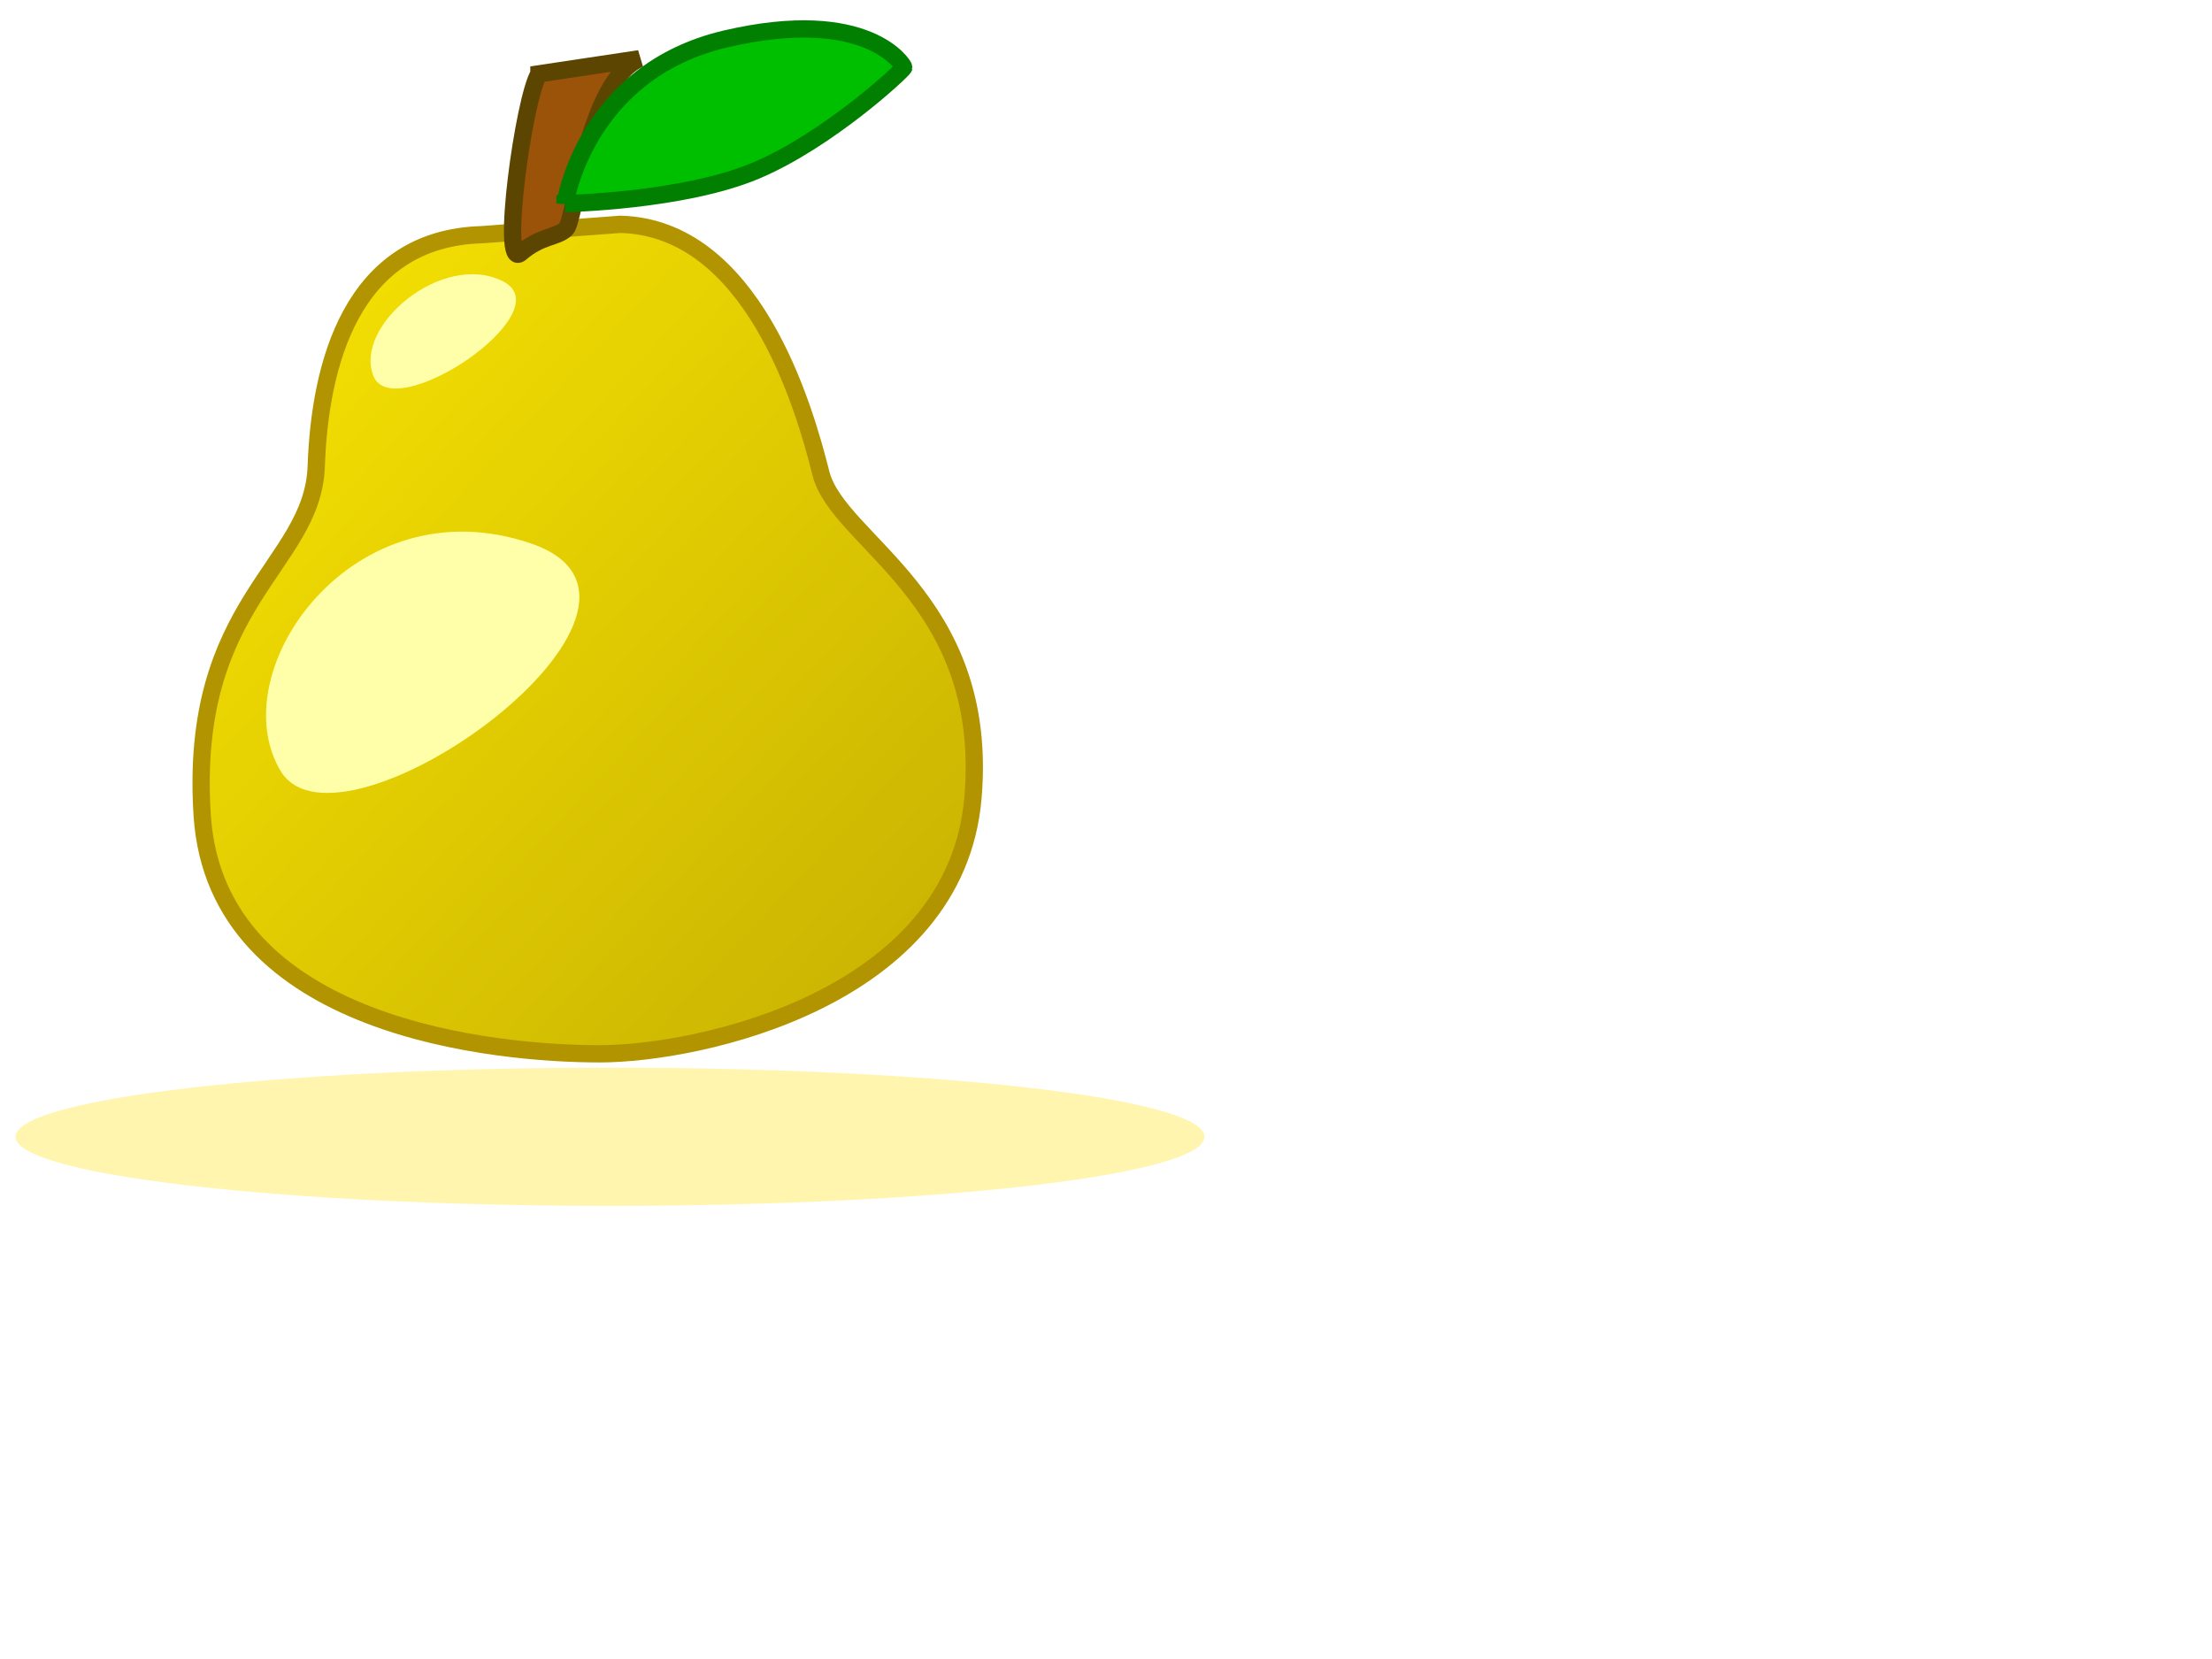
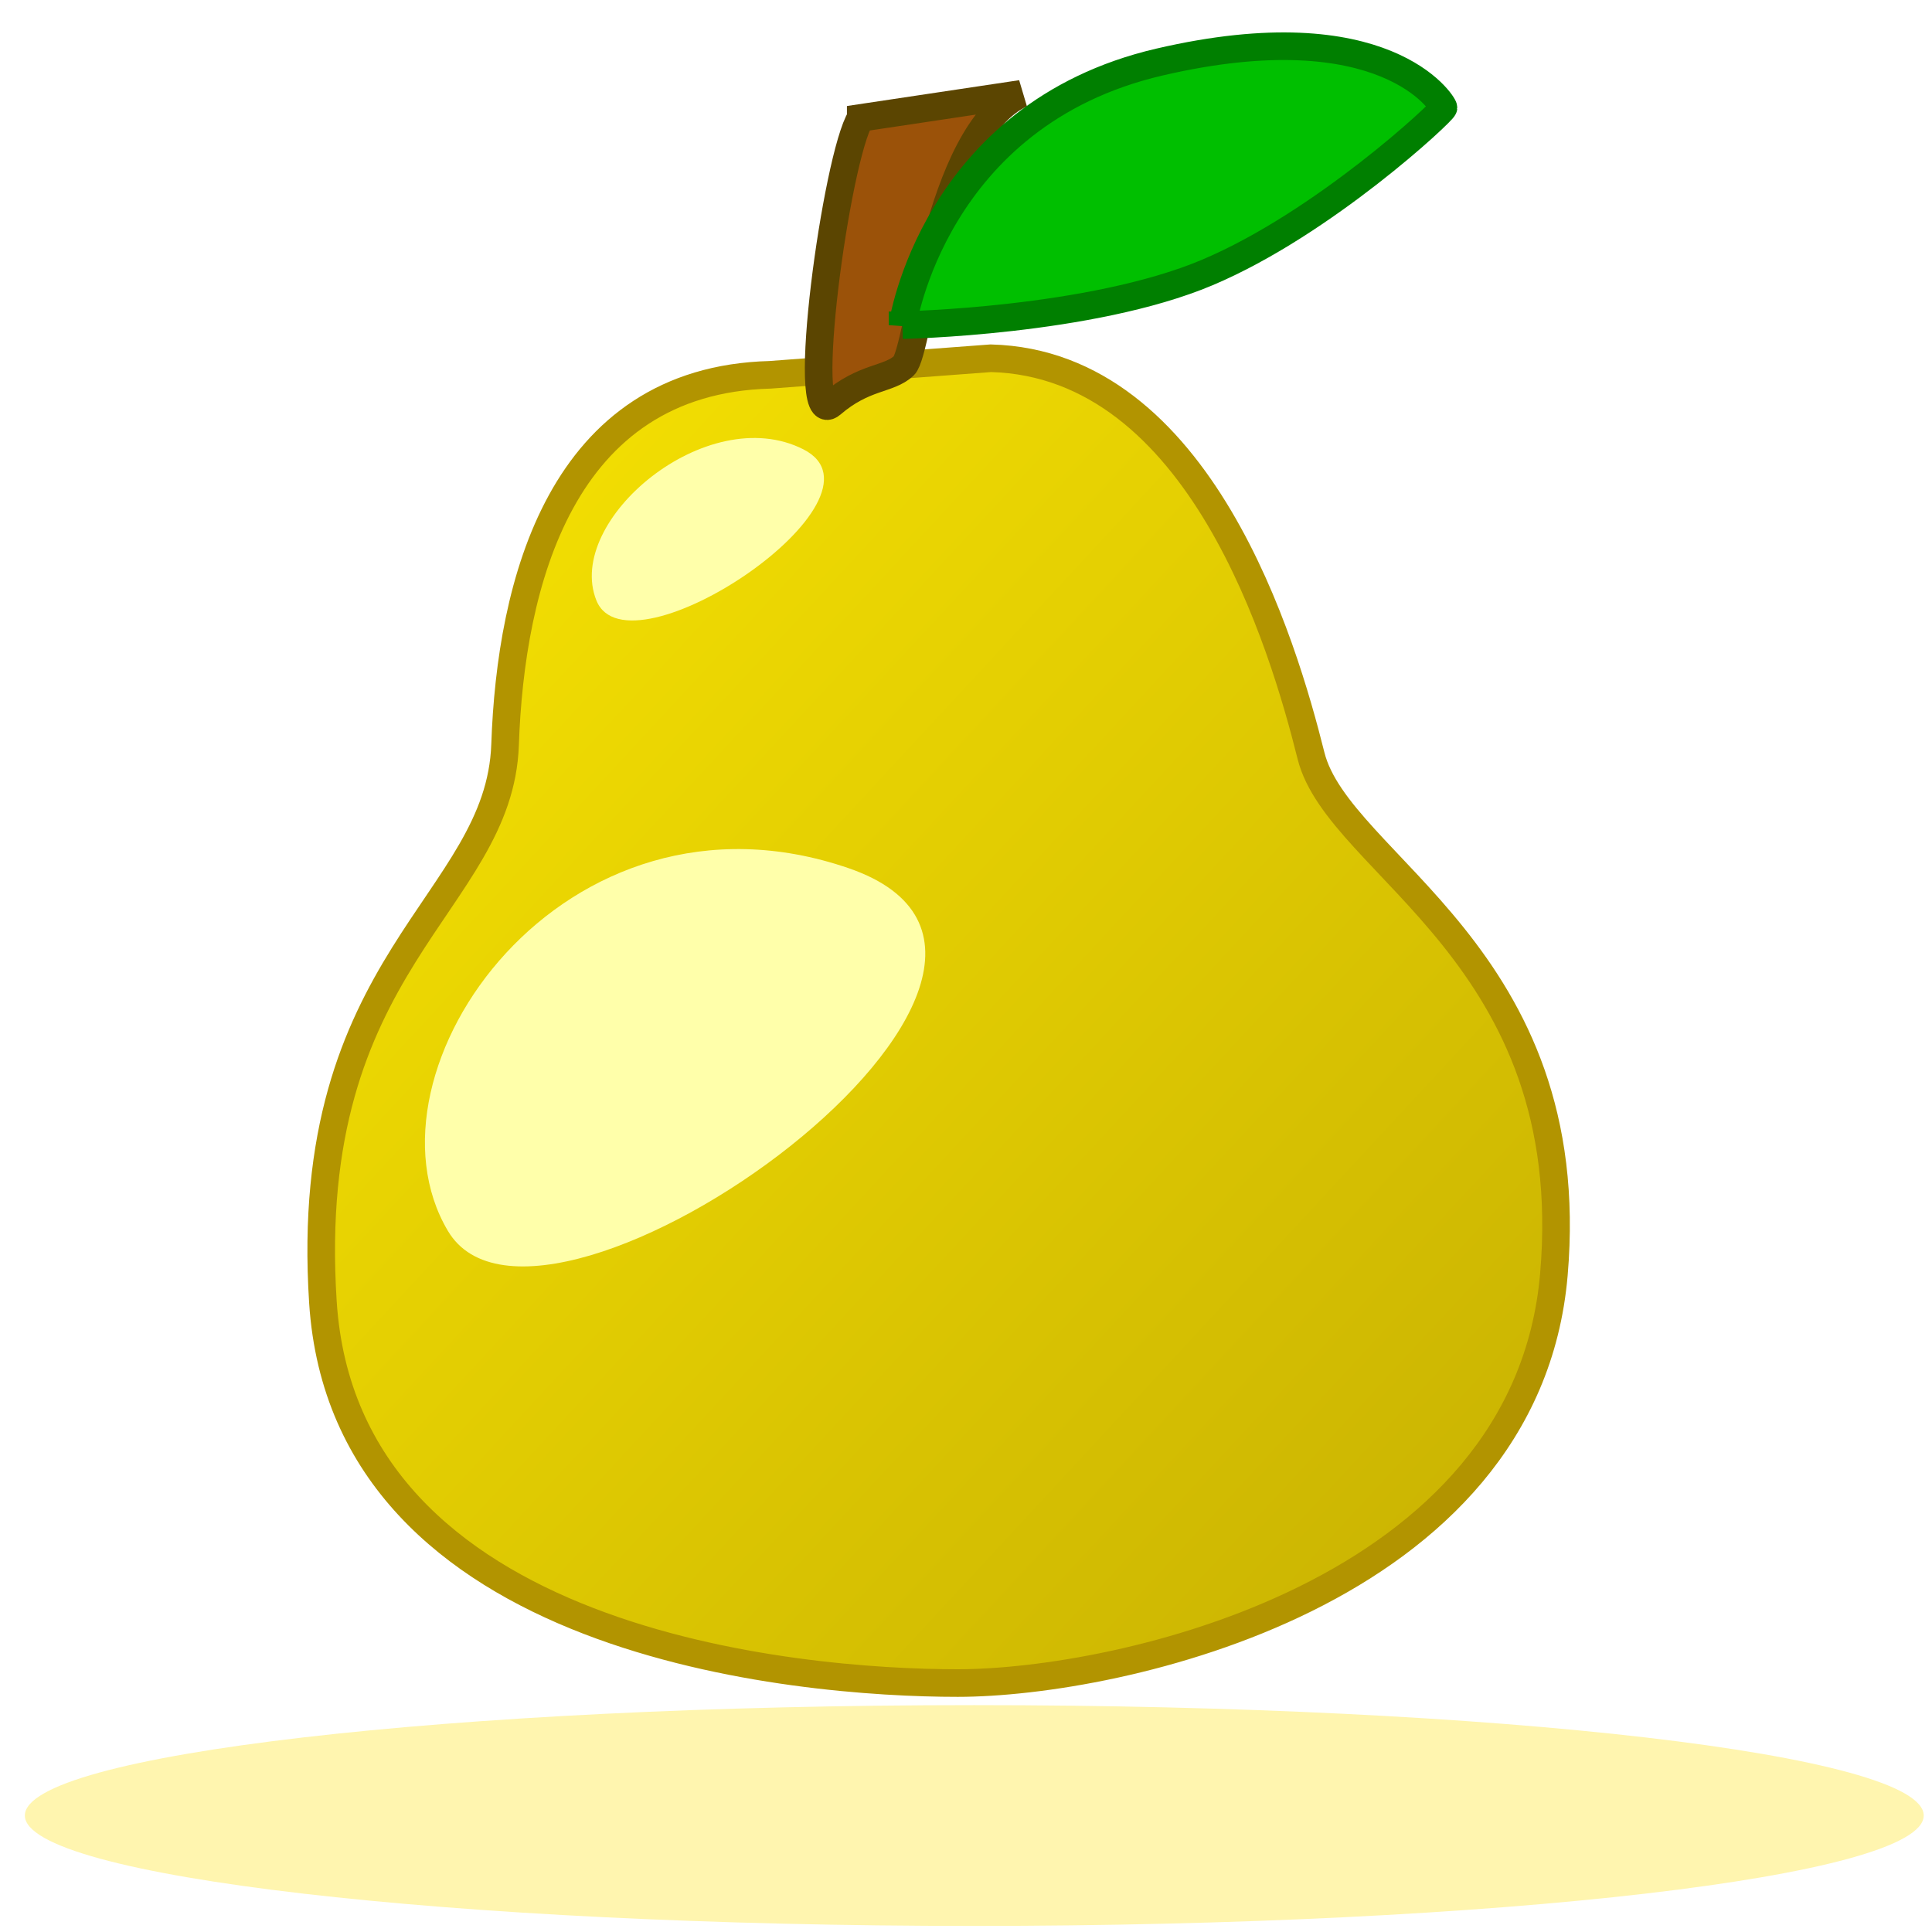
- <svg xmlns="http://www.w3.org/2000/svg" width="640" height="480">
+ <svg xmlns="http://www.w3.org/2000/svg" width="350" height="350">
  <defs>
    <linearGradient id="svg_19" spreadMethod="pad" x1="0" x2="1" y1="0" y2="1">
      <stop offset="0" stop-color="#f9e500" stop-opacity="0.992" />
      <stop offset="1" stop-color="#c6af00" stop-opacity="0.992" />
    </linearGradient>
  </defs>
  <g class="layer">
    <path d="m139.5,67.9c-38,1 -47,38 -48,67c-1,29 -37,39 -33,101c4,62 86,69 115,69c29,0 103,-16 108,-74c5,-58 -39,-74 -44,-94c-5,-20 -20,-71 -58,-72l-40,3z" fill="url(#svg_19)" id="svg_10" stroke="#b29400" stroke-dasharray="null" stroke-linecap="null" stroke-linejoin="null" stroke-width="5" />
    <path d="m108.043,108.778c-5.818,-14.493 20.041,-36.233 37.497,-27.376c17.455,8.857 -31.678,41.869 -37.497,27.376z" fill="#ffffaa" id="svg_11" stroke="#000000" stroke-dasharray="null" stroke-linecap="null" stroke-linejoin="null" stroke-opacity="0" stroke-width="5" />
    <ellipse cx="176.5" cy="328.9" fill="#fff5af" id="svg_12" rx="172" ry="20" stroke="#000000" stroke-dasharray="null" stroke-linecap="null" stroke-linejoin="null" stroke-opacity="0" stroke-width="5" />
    <path d="m155.929,21.358l29.071,-4.358c-15.317,7.011 -18.443,46.677 -21.256,49.267c-2.813,2.59 -7.19,1.832 -13.129,6.948c-5.939,5.116 0.938,-44.908 5.314,-51.856z" fill="#9b5209" id="svg_16" stroke="#5b4501" stroke-dasharray="null" stroke-linecap="null" stroke-linejoin="null" stroke-width="5" />
    <path d="m163.5,58.899c0,0 5.582,-38.121 46.519,-47.651c40.937,-9.53 51.481,7.624 51.481,8.259c0,0.635 -21.709,20.966 -42.797,29.861c-21.089,8.895 -55.203,9.53 -55.203,9.53z" fill="#00bf00" id="svg_17" stroke="#007f00" stroke-dasharray="null" stroke-linecap="null" stroke-linejoin="null" stroke-width="5" />
    <path d="m81.135,222.98c-17.161,-28.959 21.111,-83.398 72.595,-65.701c51.484,17.697 -55.434,94.66 -72.595,65.701z" fill="#ffffaa" id="svg_20" stroke="#000000" stroke-dasharray="null" stroke-linecap="null" stroke-linejoin="null" stroke-opacity="0" stroke-width="5" />
  </g>
</svg>
